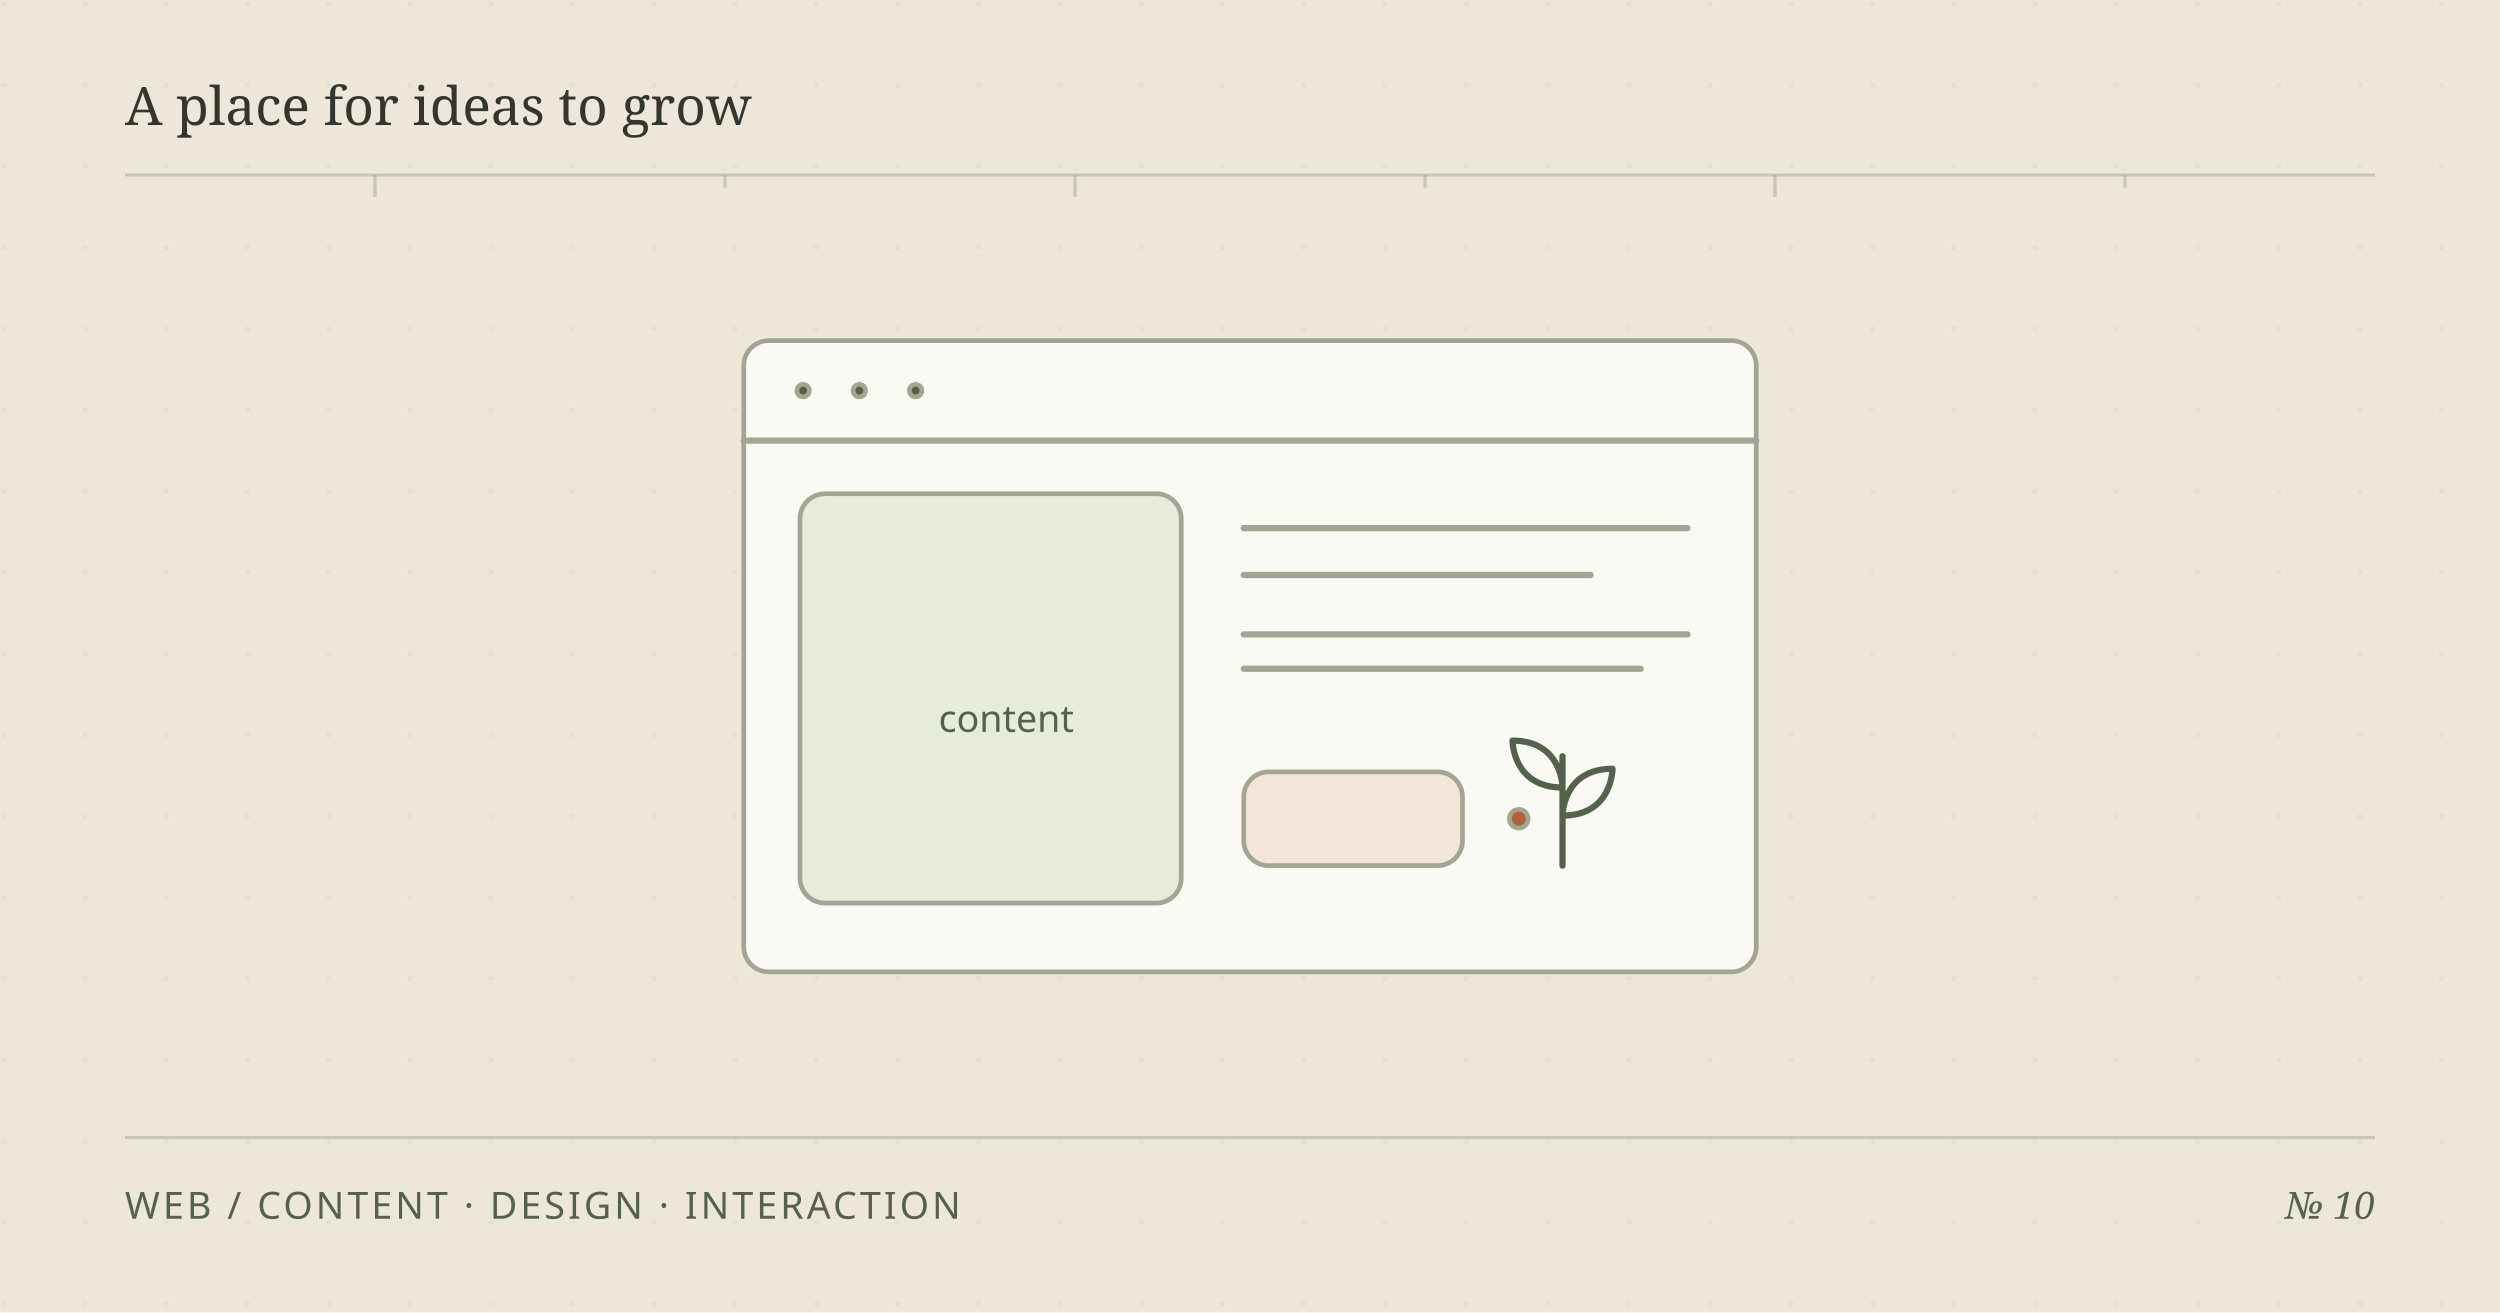
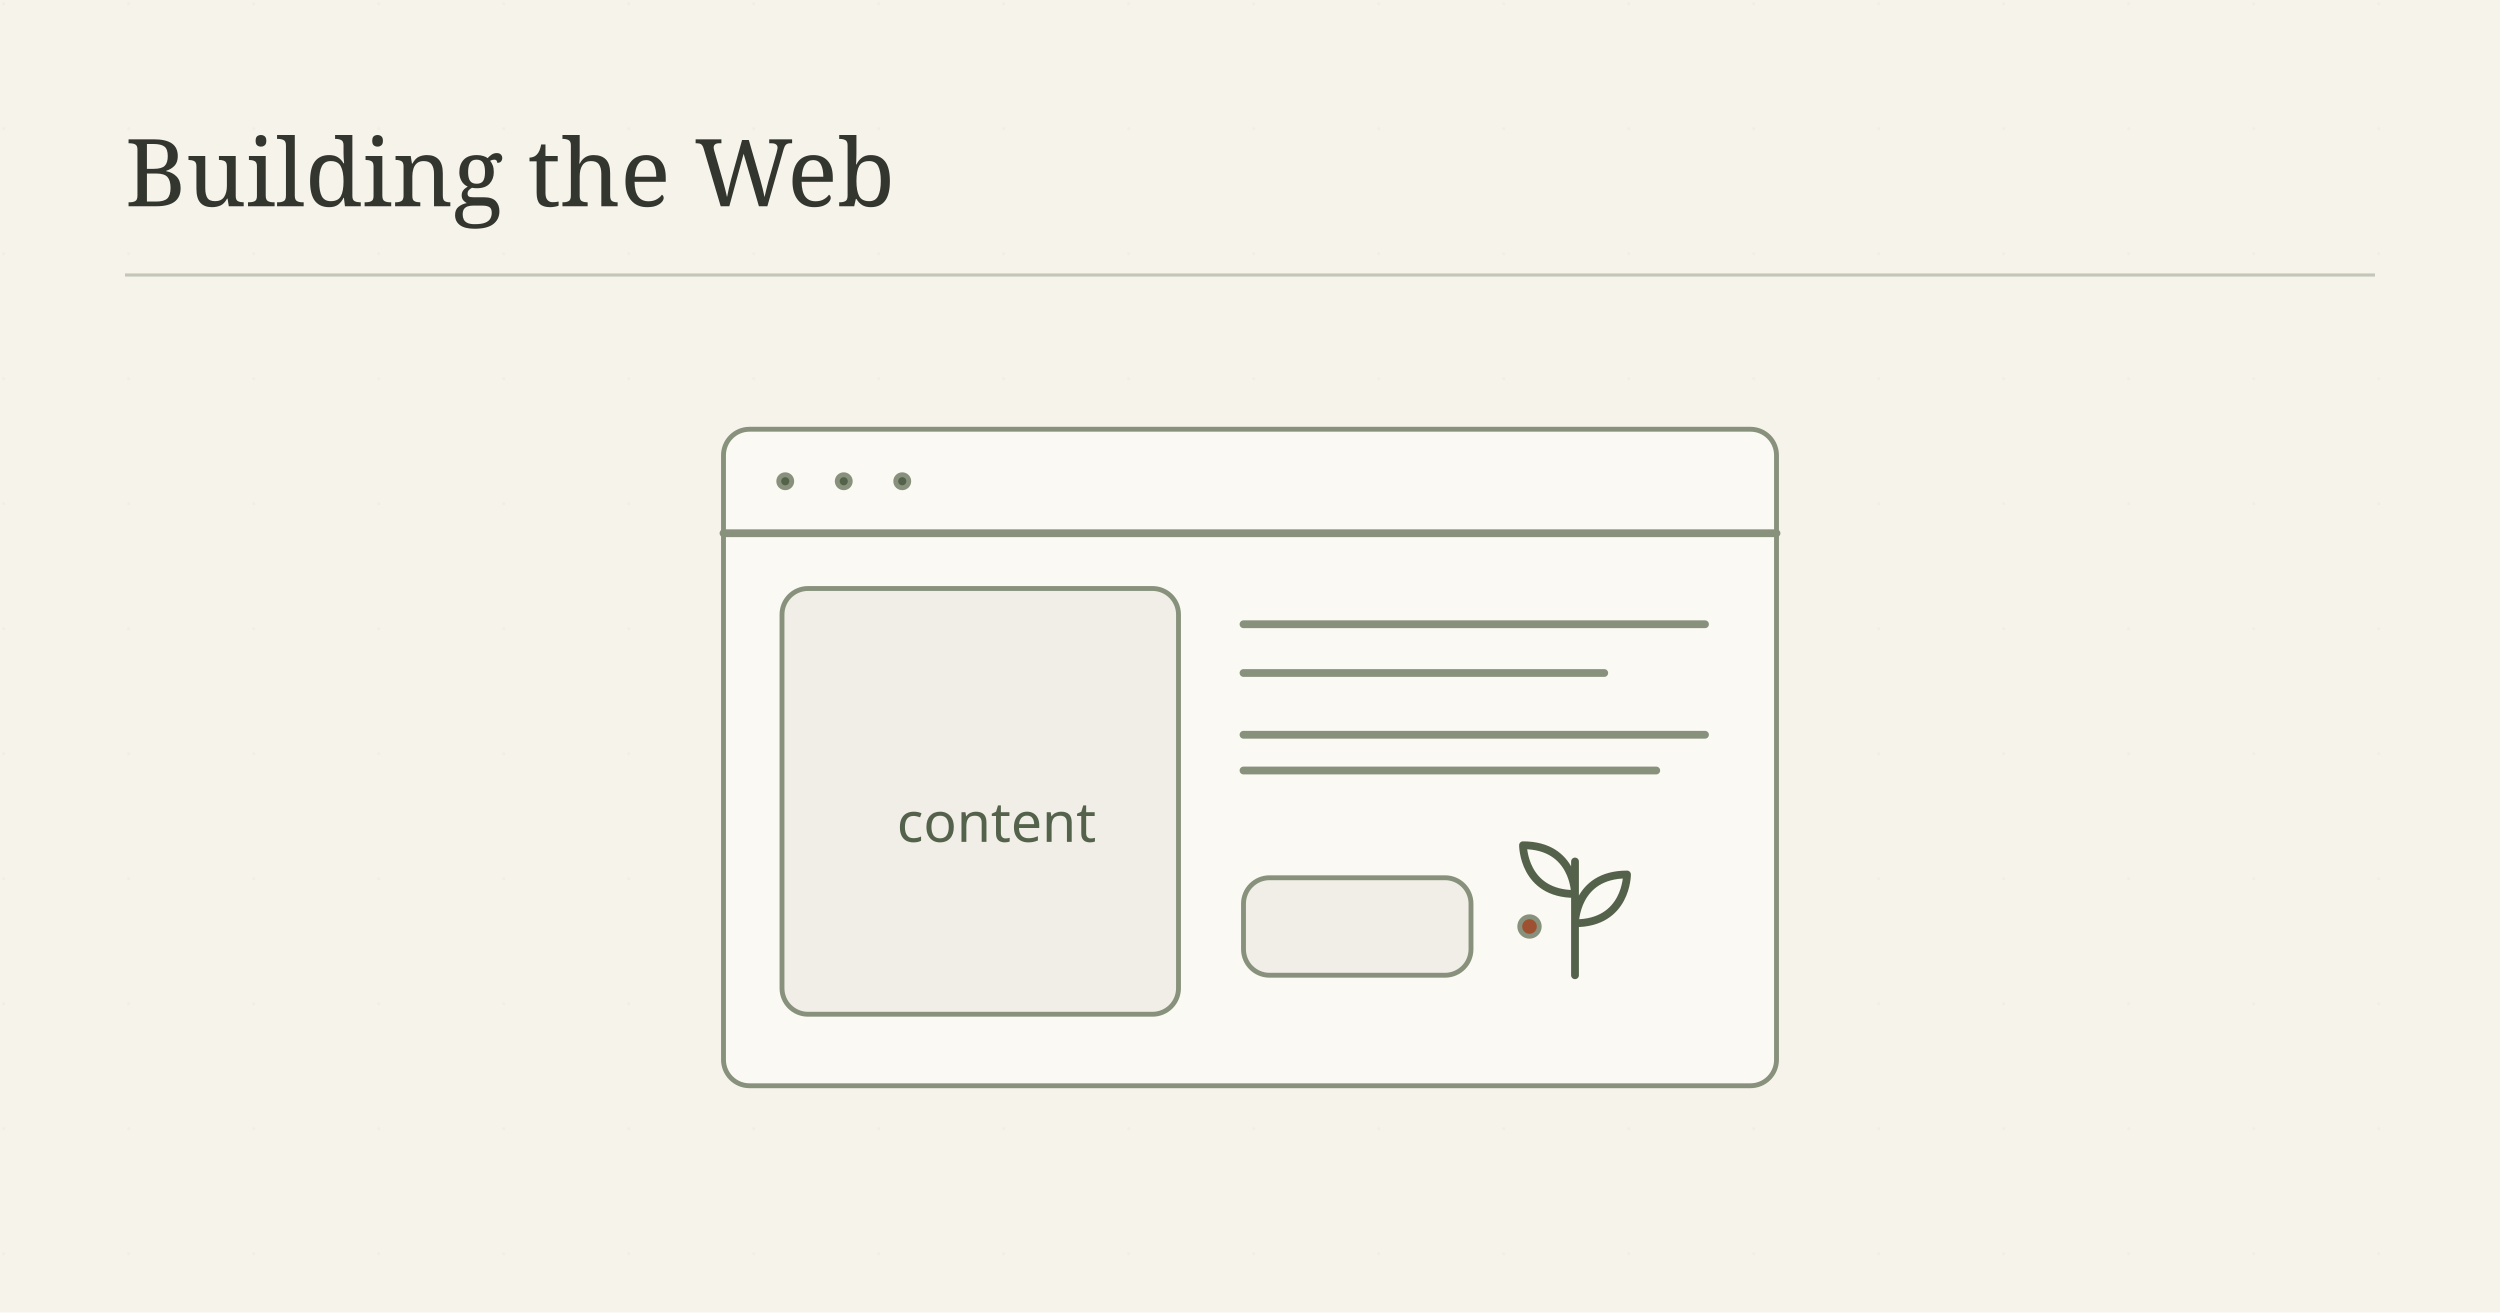
- <svg xmlns="http://www.w3.org/2000/svg" width="800" height="420" viewBox="0 0 800 420" fill="none">
-   <rect width="800" height="420" fill="#ece7d9" />
+ <svg xmlns="http://www.w3.org/2000/svg" width="800" height="420" viewBox="0 0 800 420" fill="none" role="img" aria-labelledby="cover-title">
+   <rect width="800" height="420" fill="#f6f3eb" />
  <defs>
-     <pattern id="g-post-astro" width="26" height="26" patternUnits="userSpaceOnUse">
-       <circle cx="1.2" cy="1.2" r=".8" fill="#33362e" opacity=".05" />
+     <pattern id="g-post-astro" width="40" height="40" patternUnits="userSpaceOnUse">
+       <circle cx="1.2" cy="1.2" r=".55" fill="#33362e" opacity=".025" />
    </pattern>
  </defs>
  <rect width="800" height="420" fill="url(#g-post-astro)" />
-   <path d="M40 56h720M40 364h720" stroke="#a3a593" opacity=".5" />
-   <path d="M120 56v7" stroke="#a3a593" stroke-width="1.1" opacity=".5" />
-   <path d="M232 56v4" stroke="#a3a593" stroke-width="1.1" opacity=".5" />
-   <path d="M344 56v7" stroke="#a3a593" stroke-width="1.1" opacity=".5" />
-   <path d="M456 56v4" stroke="#a3a593" stroke-width="1.1" opacity=".5" />
-   <path d="M568 56v7" stroke="#a3a593" stroke-width="1.1" opacity=".5" />
-   <path d="M680 56v4" stroke="#a3a593" stroke-width="1.1" opacity=".5" />
-   <text x="40" y="40" font-family="Georgia,serif" font-size="17" fill="#33362e">A place for ideas to grow</text>
-   <text x="40" y="390" font-family="sans-serif" font-size="12" letter-spacing="1" fill="#55624b">WEB / CONTENT · DESIGN · INTERACTION</text>
-   <text x="760" y="390" font-family="Georgia,serif" font-size="12" font-style="italic" fill="#55624b" text-anchor="end">№ 10</text>
-   <rect x="238" y="109" width="324" height="202" rx="8" fill="#fbf9f3" stroke="#a3a593" stroke-width="1.5" />
-   <path d="M238 141h324" stroke="#a3a593" stroke-width="2" stroke-linecap="round" stroke-linejoin="round" fill="none" />
-   <circle cx="257" cy="125" r="2" fill="#55624b" stroke="#a3a593" stroke-width="1.5" />
-   <circle cx="275" cy="125" r="2" fill="#55624b" stroke="#a3a593" stroke-width="1.5" />
-   <circle cx="293" cy="125" r="2" fill="#55624b" stroke="#a3a593" stroke-width="1.5" />
-   <rect x="256" y="158" width="122" height="131" rx="8" fill="#e6ebdb" stroke="#a3a593" stroke-width="1.5" />
-   <path d="M398 169h142m-142 15h111m-111 19h142m-142 11h127" stroke="#a3a593" stroke-width="2" stroke-linecap="round" stroke-linejoin="round" fill="none" />
-   <rect x="398" y="247" width="70" height="30" rx="8" fill="#f3e6d8" stroke="#a3a593" stroke-width="1.5" />
-   <path d="M500 277v-35m0 10c-16 0-16-15-16-15 16 0 16 15 16 15Zm0 9c16 0 16-15 16-15-16 0-16 15-16 15Z" stroke="#55624b" stroke-width="2" stroke-linecap="round" stroke-linejoin="round" fill="none" />
-   <text x="322" y="234.2" font-family="sans-serif" font-size="12" fill="#55624b" text-anchor="middle">content</text>
-   <circle cx="486" cy="262" r="3" fill="#b0603c" stroke="#a3a593" stroke-width="1.5" />
+   <text x="40" y="66" font-family="Georgia,serif" font-size="30" fill="#33362e">Building the Web</text>
+   <path d="M40 88h720" stroke="#87917c" opacity=".45" />
+   <g transform="translate(-16 24) scale(1.04)">
+     <rect x="238" y="109" width="324" height="202" rx="8" fill="#fbf9f3" stroke="#87917c" stroke-width="1.5" />
+     <path d="M238 141h324" stroke="#87917c" stroke-width="2.4" stroke-linecap="round" stroke-linejoin="round" fill="none" />
+     <circle cx="257" cy="125" r="2" fill="#55624b" stroke="#87917c" stroke-width="1.5" />
+     <circle cx="275" cy="125" r="2" fill="#55624b" stroke="#87917c" stroke-width="1.5" />
+     <circle cx="293" cy="125" r="2" fill="#55624b" stroke="#87917c" stroke-width="1.5" />
+     <rect x="256" y="158" width="122" height="131" rx="8" fill="#f0eee6" stroke="#87917c" stroke-width="1.5" />
+     <path d="M398 169h142m-142 15h111m-111 19h142m-142 11h127" stroke="#87917c" stroke-width="2.4" stroke-linecap="round" stroke-linejoin="round" fill="none" />
+     <rect x="398" y="247" width="70" height="30" rx="8" fill="#f0eee6" stroke="#87917c" stroke-width="1.5" />
+     <path d="M500 277v-35m0 10c-16 0-16-15-16-15 16 0 16 15 16 15Zm0 9c16 0 16-15 16-15-16 0-16 15-16 15Z" stroke="#55624b" stroke-width="2.4" stroke-linecap="round" stroke-linejoin="round" fill="none" />
+     <text x="322" y="235.95" font-family="sans-serif" font-size="17" fill="#55624b" text-anchor="middle">content</text>
+     <circle cx="486" cy="262" r="3" fill="#9e5130" stroke="#87917c" stroke-width="1.5" />
+   </g>
</svg>
